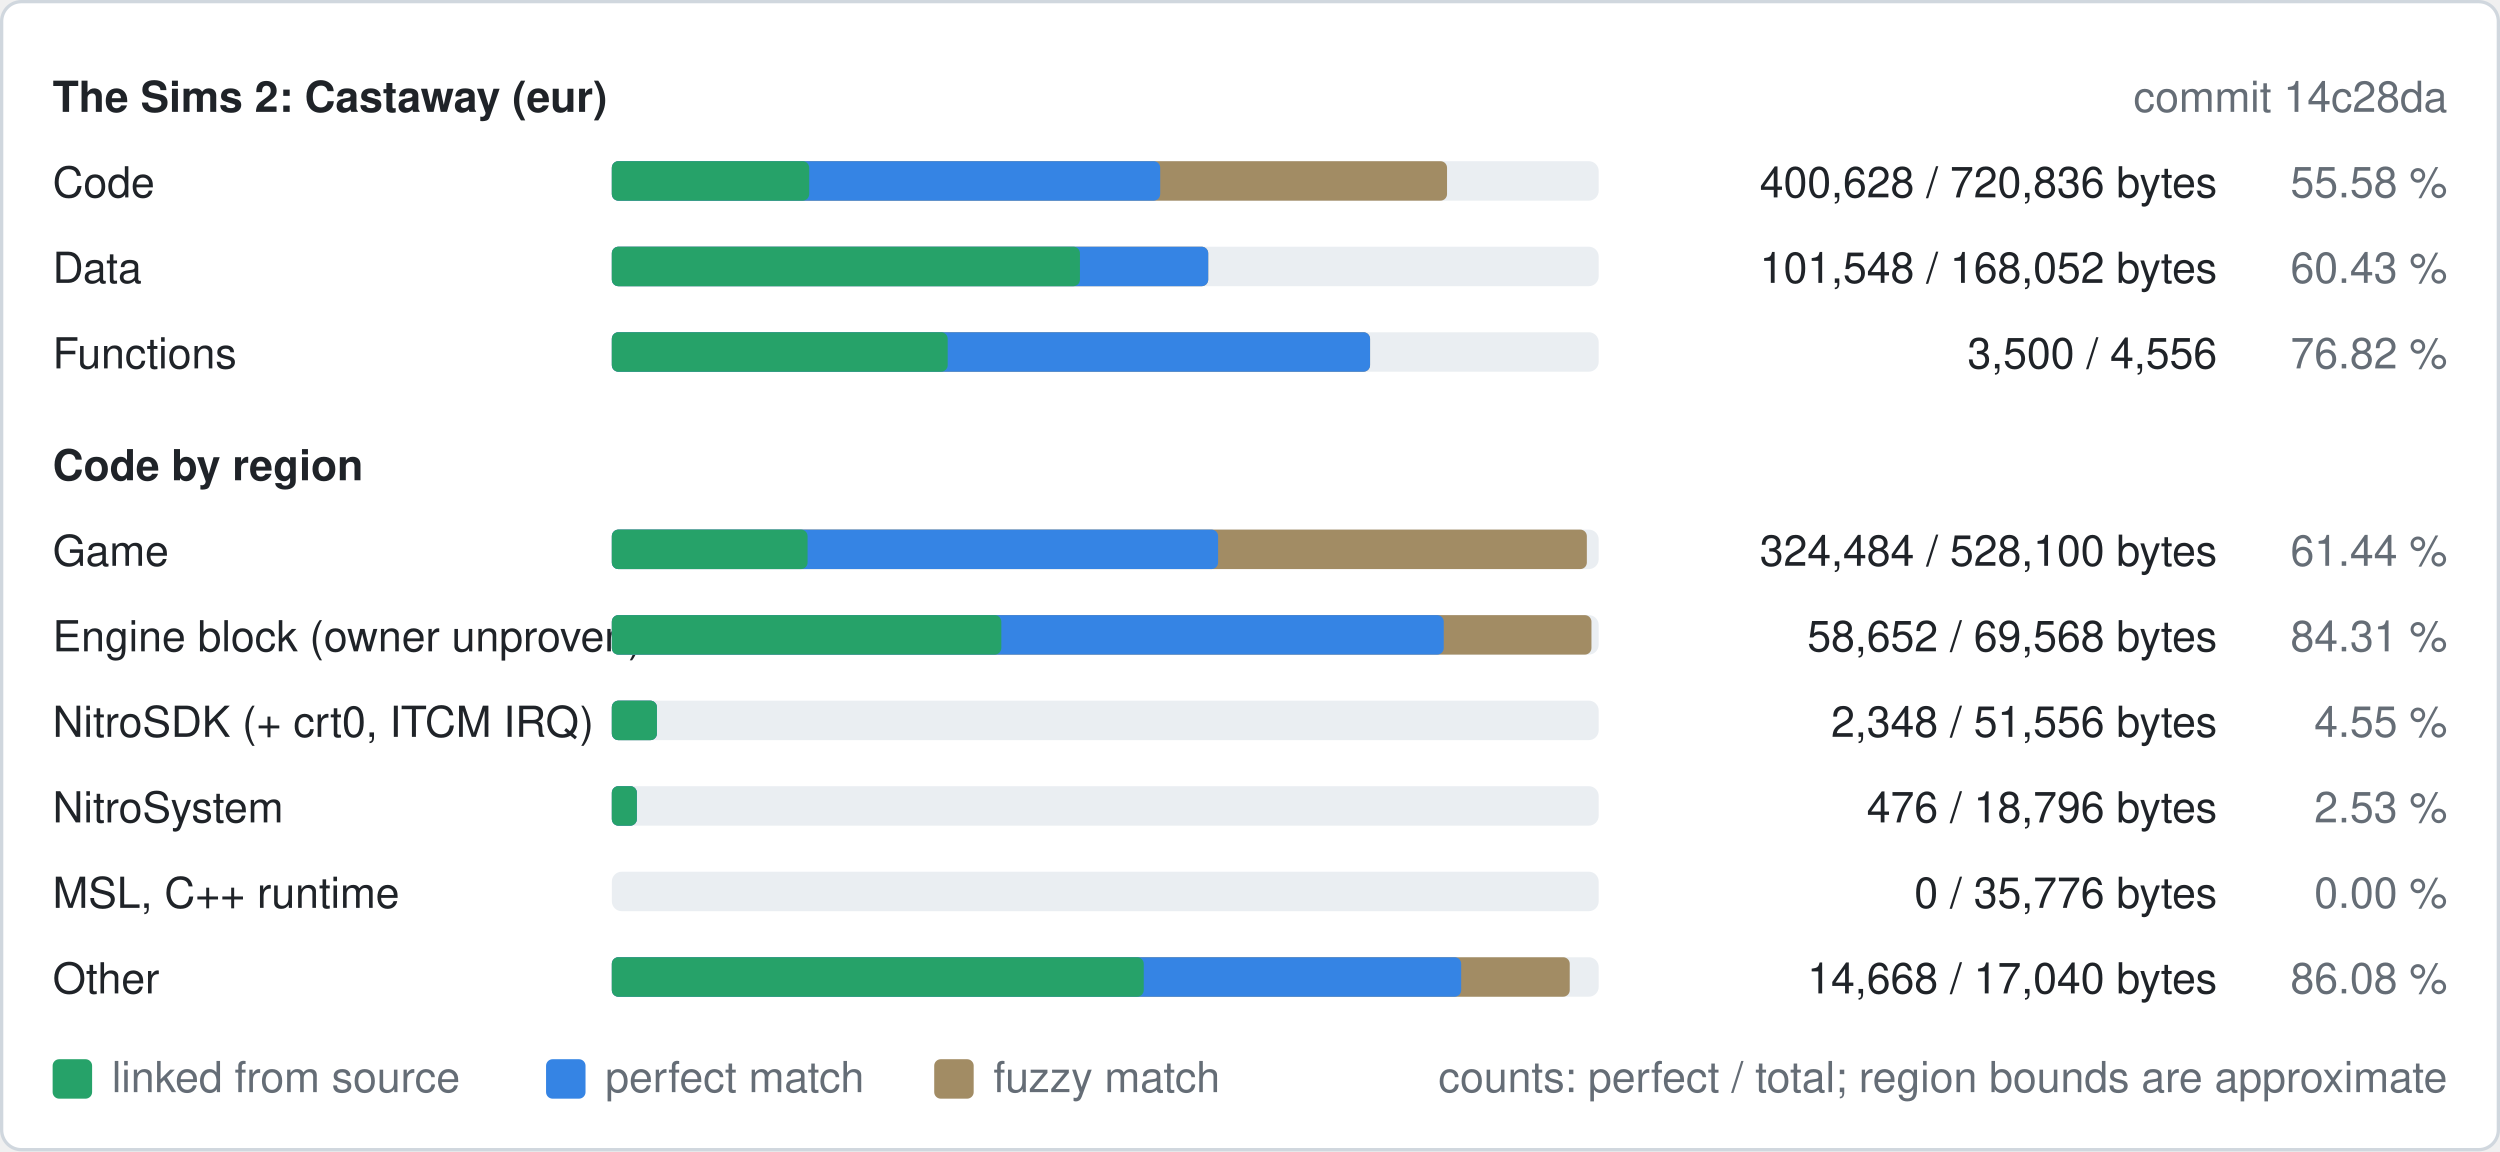
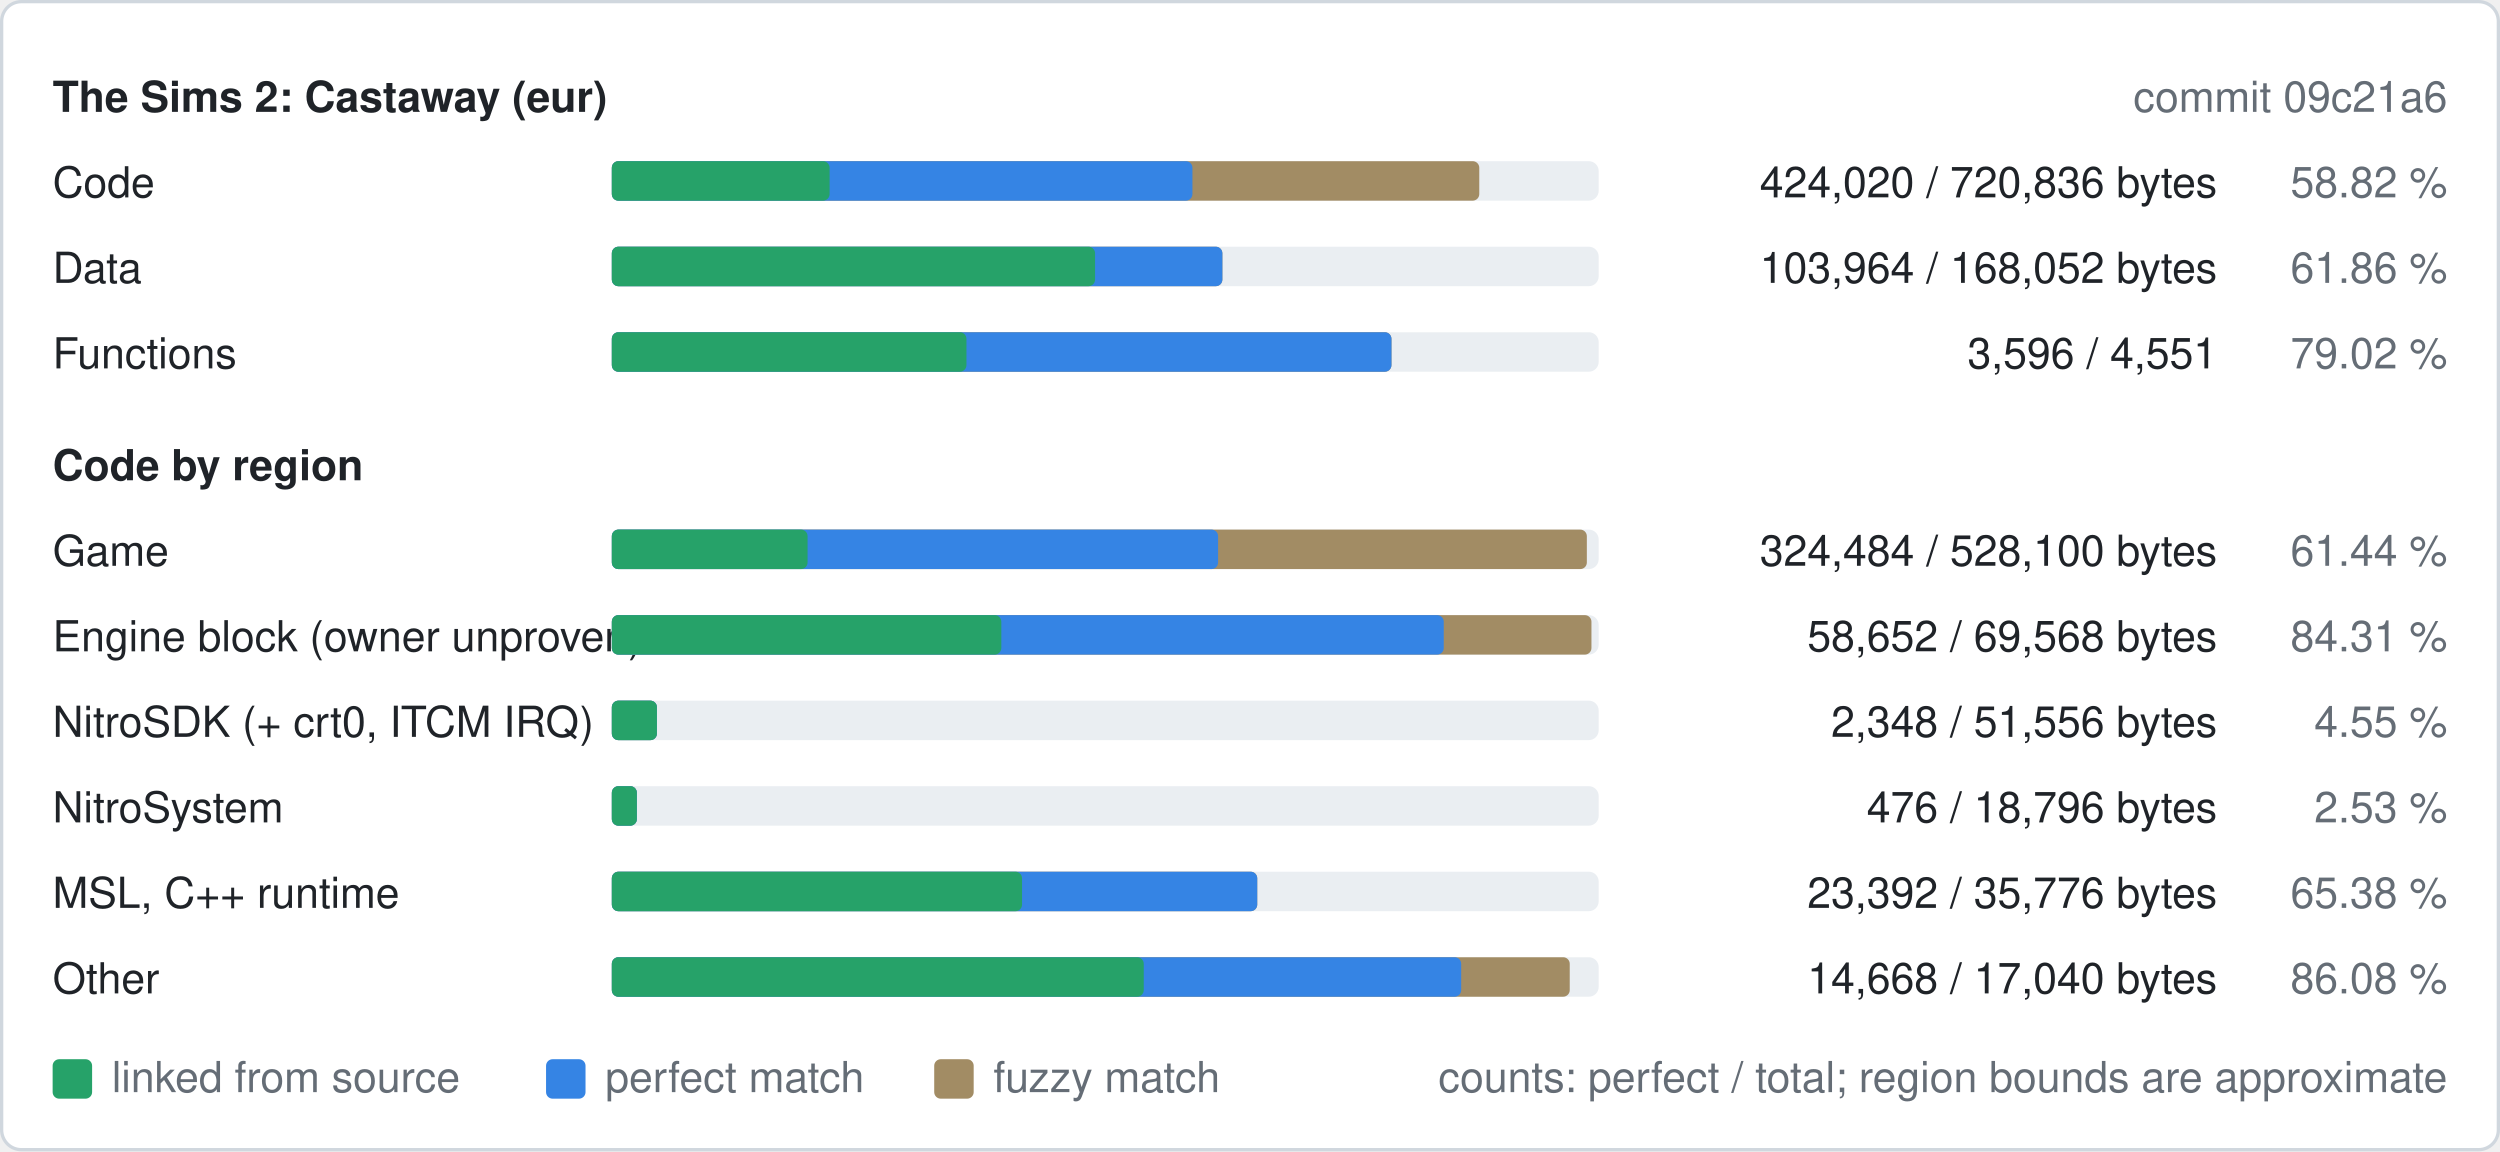
<svg xmlns="http://www.w3.org/2000/svg" width="760" height="350" viewBox="0 0 760 350" role="img" aria-label="Decompilation progress of eur">
  <style>
text{font-family:-apple-system,BlinkMacSystemFont,"Segoe UI",Helvetica,Arial,sans-serif;font-size:13px}
.b{font-weight:600}
.bg{fill:#ffffff;stroke:#d0d7de}.t{fill:#1f2328}.m{fill:#656d76}.track{fill:#eaeef2}.fuzzy{fill:#a28c64}.perfect{fill:#3584e4}.linked{fill:#26a269}
@media (prefers-color-scheme: dark){.bg{fill:#0d1117;stroke:#30363d}.t{fill:#e6edf3}.m{fill:#8d96a0}.track{fill:#21262d}.fuzzy{fill:#a28c64}.perfect{fill:#3584e4}.linked{fill:#2ec27e}}
</style>
  <rect class="bg" x="0.5" y="0.5" width="759" height="349" rx="6" />
  <text class="t b" x="16" y="34">The Sims 2: Castaway (eur)</text>
-   <text class="m" x="744" y="34" text-anchor="end">commit 14c28da</text>
+   <text class="m" x="744" y="34" text-anchor="end">commit 09c21a6</text>
  <text class="t" x="16" y="60">Code</text>
  <rect class="track" x="186" y="49" width="300" height="12" rx="3" />
-   <rect class="fuzzy" x="186" y="49" width="253.9" height="12" rx="2" />
-   <rect class="perfect" x="186" y="49" width="166.7" height="12" rx="2" />
-   <rect class="linked" x="186" y="49" width="60.0" height="12" rx="2" />
-   <text class="t" x="674" y="60" text-anchor="end">400,628 / 720,836 bytes</text>
-   <text class="m" x="744" y="60" text-anchor="end">55.58 %</text>
+   <rect class="fuzzy" x="186" y="49" width="263.7" height="12" rx="2" />
+   <rect class="perfect" x="186" y="49" width="176.5" height="12" rx="2" />
+   <rect class="linked" x="186" y="49" width="66.2" height="12" rx="2" />
+   <text class="t" x="674" y="60" text-anchor="end">424,020 / 720,836 bytes</text>
+   <text class="m" x="744" y="60" text-anchor="end">58.82 %</text>
  <text class="t" x="16" y="86">Data</text>
  <rect class="track" x="186" y="75" width="300" height="12" rx="3" />
-   <rect class="fuzzy" x="186" y="75" width="181.3" height="12" rx="2" />
-   <rect class="perfect" x="186" y="75" width="181.3" height="12" rx="2" />
-   <rect class="linked" x="186" y="75" width="142.3" height="12" rx="2" />
-   <text class="t" x="674" y="86" text-anchor="end">101,548 / 168,052 bytes</text>
-   <text class="m" x="744" y="86" text-anchor="end">60.43 %</text>
+   <rect class="fuzzy" x="186" y="75" width="185.6" height="12" rx="2" />
+   <rect class="perfect" x="186" y="75" width="185.6" height="12" rx="2" />
+   <rect class="linked" x="186" y="75" width="146.9" height="12" rx="2" />
+   <text class="t" x="674" y="86" text-anchor="end">103,964 / 168,052 bytes</text>
+   <text class="m" x="744" y="86" text-anchor="end">61.86 %</text>
  <text class="t" x="16" y="112">Functions</text>
  <rect class="track" x="186" y="101" width="300" height="12" rx="3" />
-   <rect class="fuzzy" x="186" y="101" width="230.5" height="12" rx="2" />
-   <rect class="perfect" x="186" y="101" width="230.5" height="12" rx="2" />
-   <rect class="linked" x="186" y="101" width="102.1" height="12" rx="2" />
-   <text class="t" x="674" y="112" text-anchor="end">3,500 / 4,556</text>
-   <text class="m" x="744" y="112" text-anchor="end">76.82 %</text>
+   <rect class="fuzzy" x="186" y="101" width="237.0" height="12" rx="2" />
+   <rect class="perfect" x="186" y="101" width="237.0" height="12" rx="2" />
+   <rect class="linked" x="186" y="101" width="107.8" height="12" rx="2" />
+   <text class="t" x="674" y="112" text-anchor="end">3,596 / 4,551</text>
+   <text class="m" x="744" y="112" text-anchor="end">79.02 %</text>
  <text class="t b" x="16" y="146">Code by region</text>
  <text class="t" x="16" y="172">Game</text>
  <rect class="track" x="186" y="161" width="300" height="12" rx="3" />
  <rect class="fuzzy" x="186" y="161" width="296.4" height="12" rx="2" />
  <rect class="perfect" x="186" y="161" width="184.3" height="12" rx="2" />
  <rect class="linked" x="186" y="161" width="59.5" height="12" rx="2" />
  <text class="t" x="674" y="172" text-anchor="end">324,484 / 528,100 bytes</text>
  <text class="m" x="744" y="172" text-anchor="end">61.44 %</text>
  <text class="t" x="16" y="198">Engine block (owner unproven)</text>
  <rect class="track" x="186" y="187" width="300" height="12" rx="3" />
  <rect class="fuzzy" x="186" y="187" width="297.8" height="12" rx="2" />
  <rect class="perfect" x="186" y="187" width="252.9" height="12" rx="2" />
  <rect class="linked" x="186" y="187" width="118.4" height="12" rx="2" />
  <text class="t" x="674" y="198" text-anchor="end">58,652 / 69,568 bytes</text>
  <text class="m" x="744" y="198" text-anchor="end">84.31 %</text>
  <text class="t" x="16" y="224">NitroSDK (+ crt0, ITCM IRQ)</text>
  <rect class="track" x="186" y="213" width="300" height="12" rx="3" />
  <rect class="fuzzy" x="186" y="213" width="13.7" height="12" rx="2" />
  <rect class="perfect" x="186" y="213" width="13.7" height="12" rx="2" />
  <rect class="linked" x="186" y="213" width="13.7" height="12" rx="2" />
  <text class="t" x="674" y="224" text-anchor="end">2,348 / 51,556 bytes</text>
  <text class="m" x="744" y="224" text-anchor="end">4.55 %</text>
  <text class="t" x="16" y="250">NitroSystem</text>
  <rect class="track" x="186" y="239" width="300" height="12" rx="3" />
  <rect class="fuzzy" x="186" y="239" width="7.6" height="12" rx="2" />
  <rect class="perfect" x="186" y="239" width="7.6" height="12" rx="2" />
  <rect class="linked" x="186" y="239" width="7.6" height="12" rx="2" />
  <text class="t" x="674" y="250" text-anchor="end">476 / 18,796 bytes</text>
  <text class="m" x="744" y="250" text-anchor="end">2.53 %</text>
  <text class="t" x="16" y="276">MSL, C++ runtime</text>
  <rect class="track" x="186" y="265" width="300" height="12" rx="3" />
-   <text class="t" x="674" y="276" text-anchor="end">0 / 35,776 bytes</text>
-   <text class="m" x="744" y="276" text-anchor="end">0.00 %</text>
+   <rect class="fuzzy" x="186" y="265" width="196.2" height="12" rx="2" />
+   <rect class="perfect" x="186" y="265" width="196.2" height="12" rx="2" />
+   <rect class="linked" x="186" y="265" width="124.7" height="12" rx="2" />
+   <text class="t" x="674" y="276" text-anchor="end">23,392 / 35,776 bytes</text>
+   <text class="m" x="744" y="276" text-anchor="end">65.38 %</text>
  <text class="t" x="16" y="302">Other</text>
  <rect class="track" x="186" y="291" width="300" height="12" rx="3" />
  <rect class="fuzzy" x="186" y="291" width="291.2" height="12" rx="2" />
  <rect class="perfect" x="186" y="291" width="258.2" height="12" rx="2" />
  <rect class="linked" x="186" y="291" width="161.7" height="12" rx="2" />
  <text class="t" x="674" y="302" text-anchor="end">14,668 / 17,040 bytes</text>
  <text class="m" x="744" y="302" text-anchor="end">86.08 %</text>
  <rect class="linked" x="16" y="322" width="12" height="12" rx="2" />
  <text class="m" x="34" y="332">linked from source</text>
  <rect class="perfect" x="166" y="322" width="12" height="12" rx="2" />
  <text class="m" x="184" y="332">perfect match</text>
  <rect class="fuzzy" x="284" y="322" width="12" height="12" rx="2" />
  <text class="m" x="302" y="332">fuzzy match</text>
  <text class="m" x="744" y="332" text-anchor="end">counts: perfect / total; region bounds are approximate</text>
</svg>
